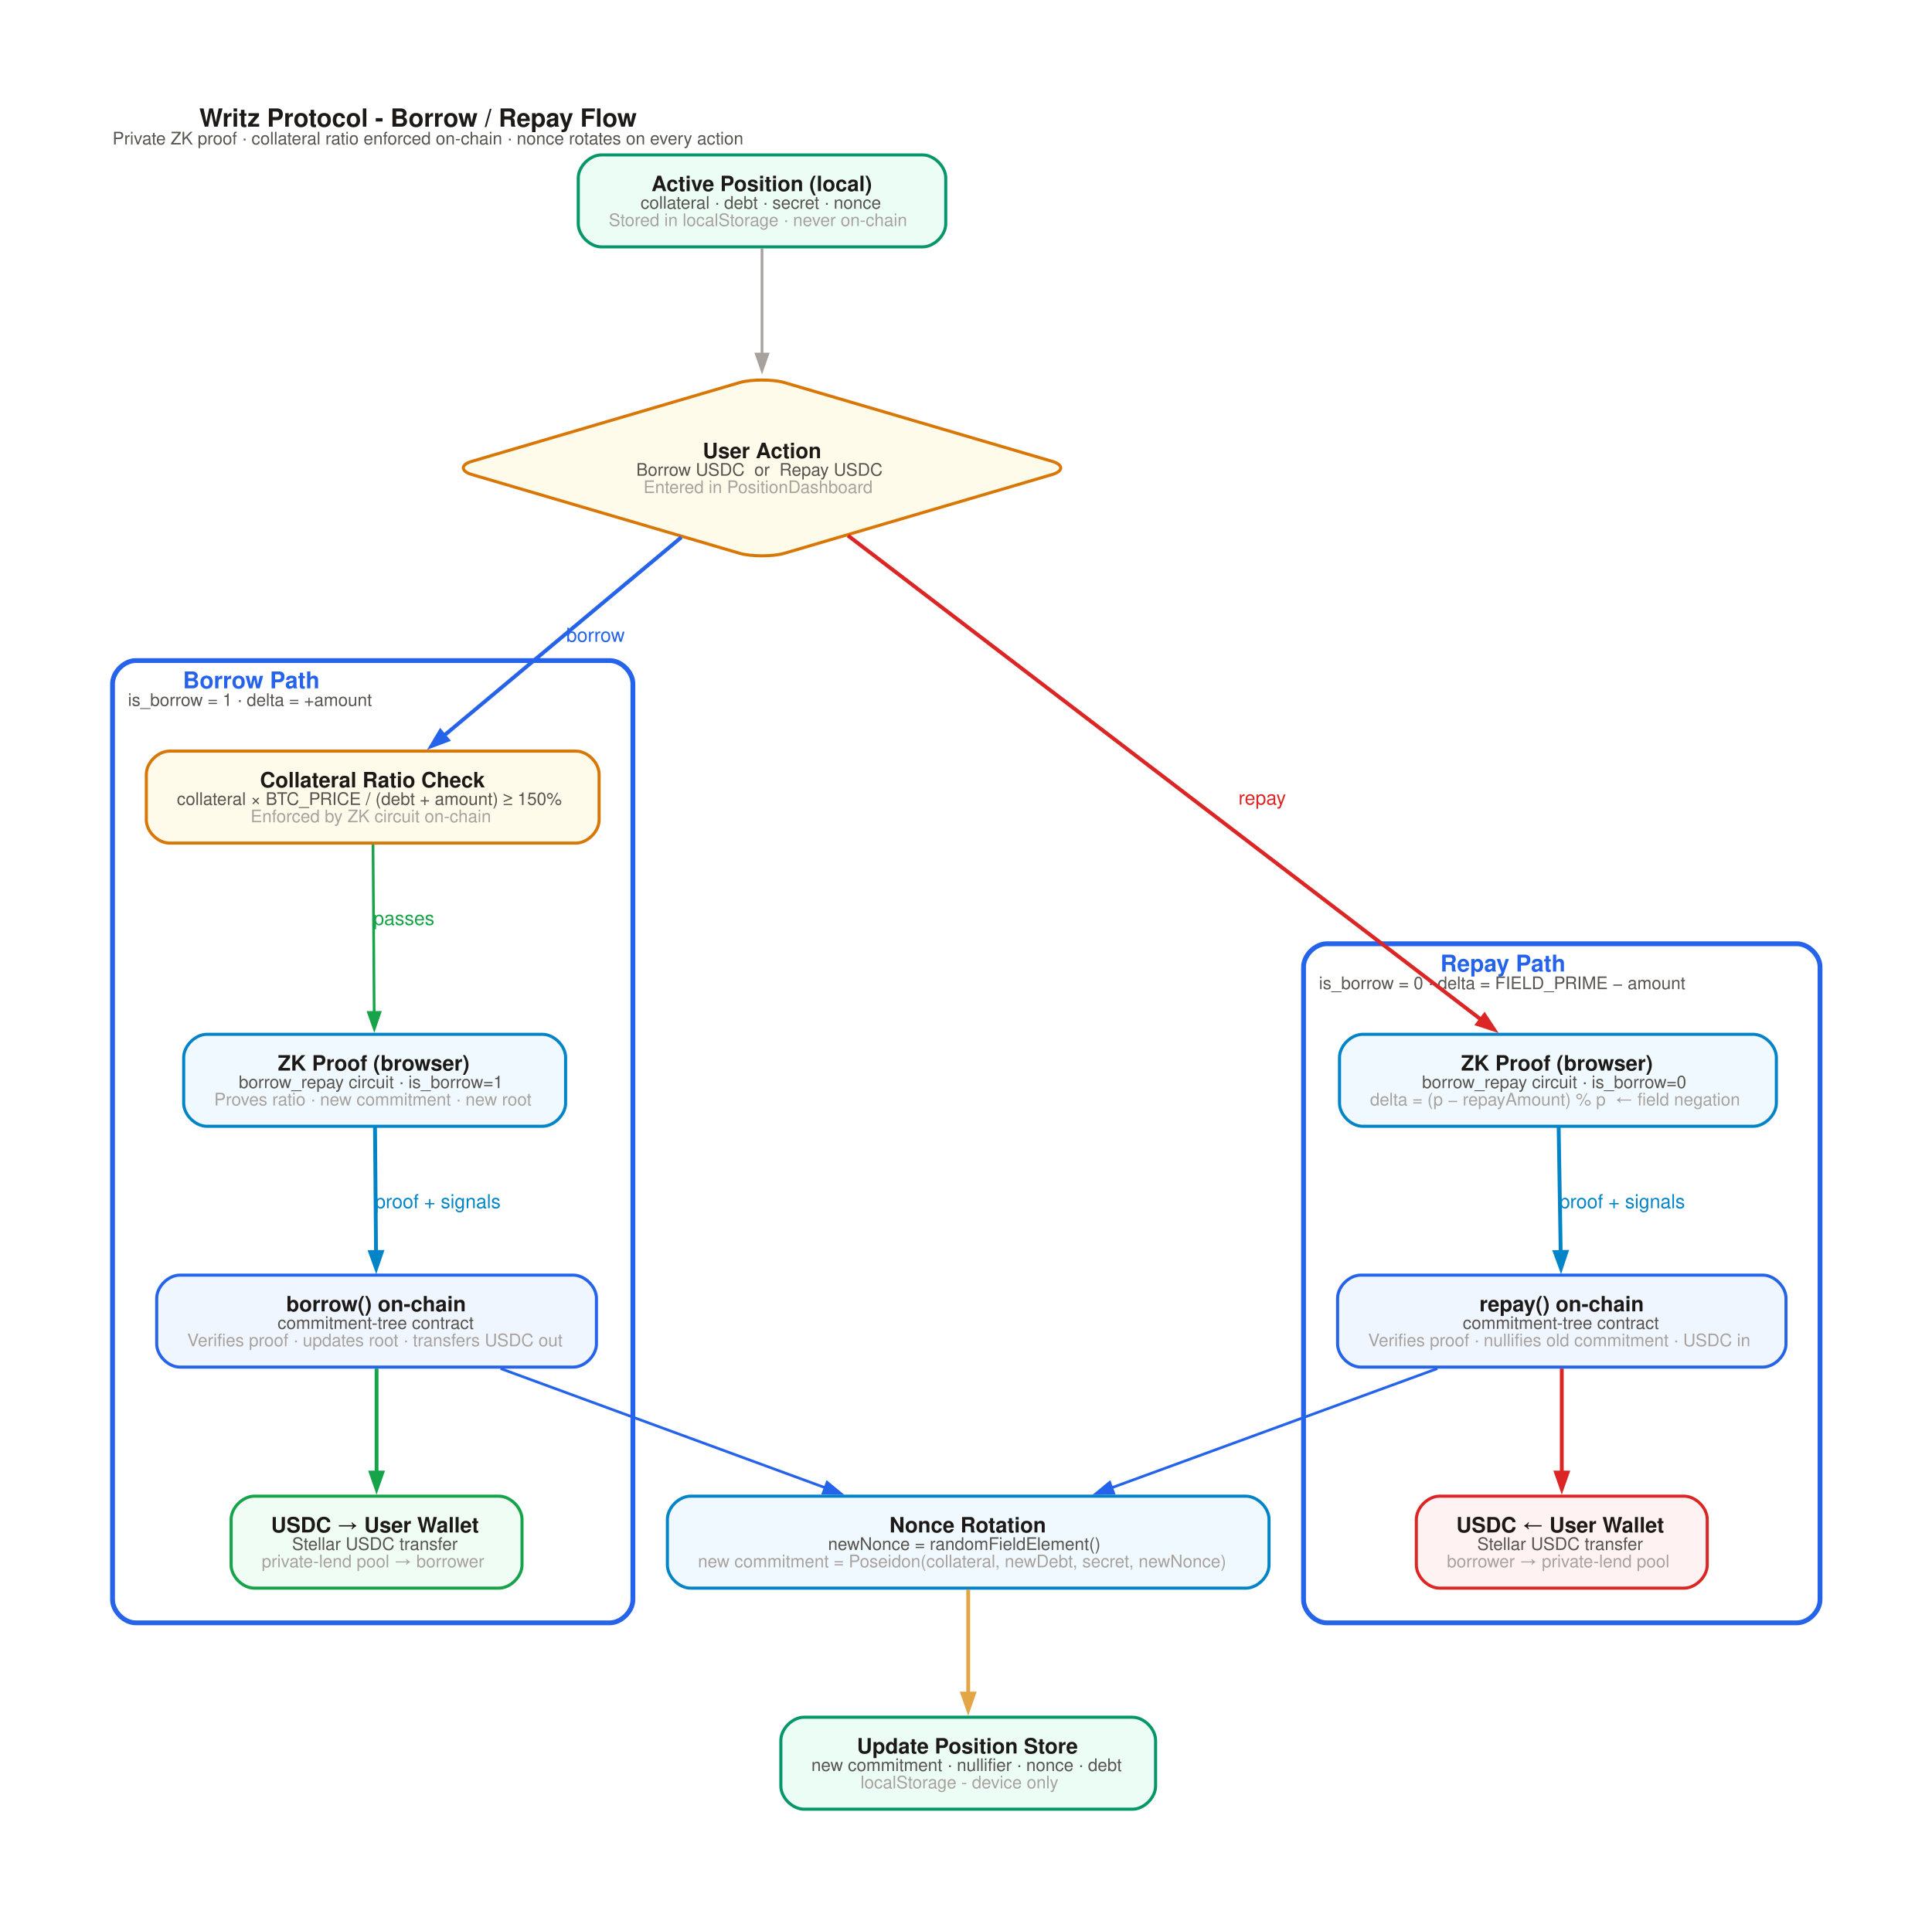
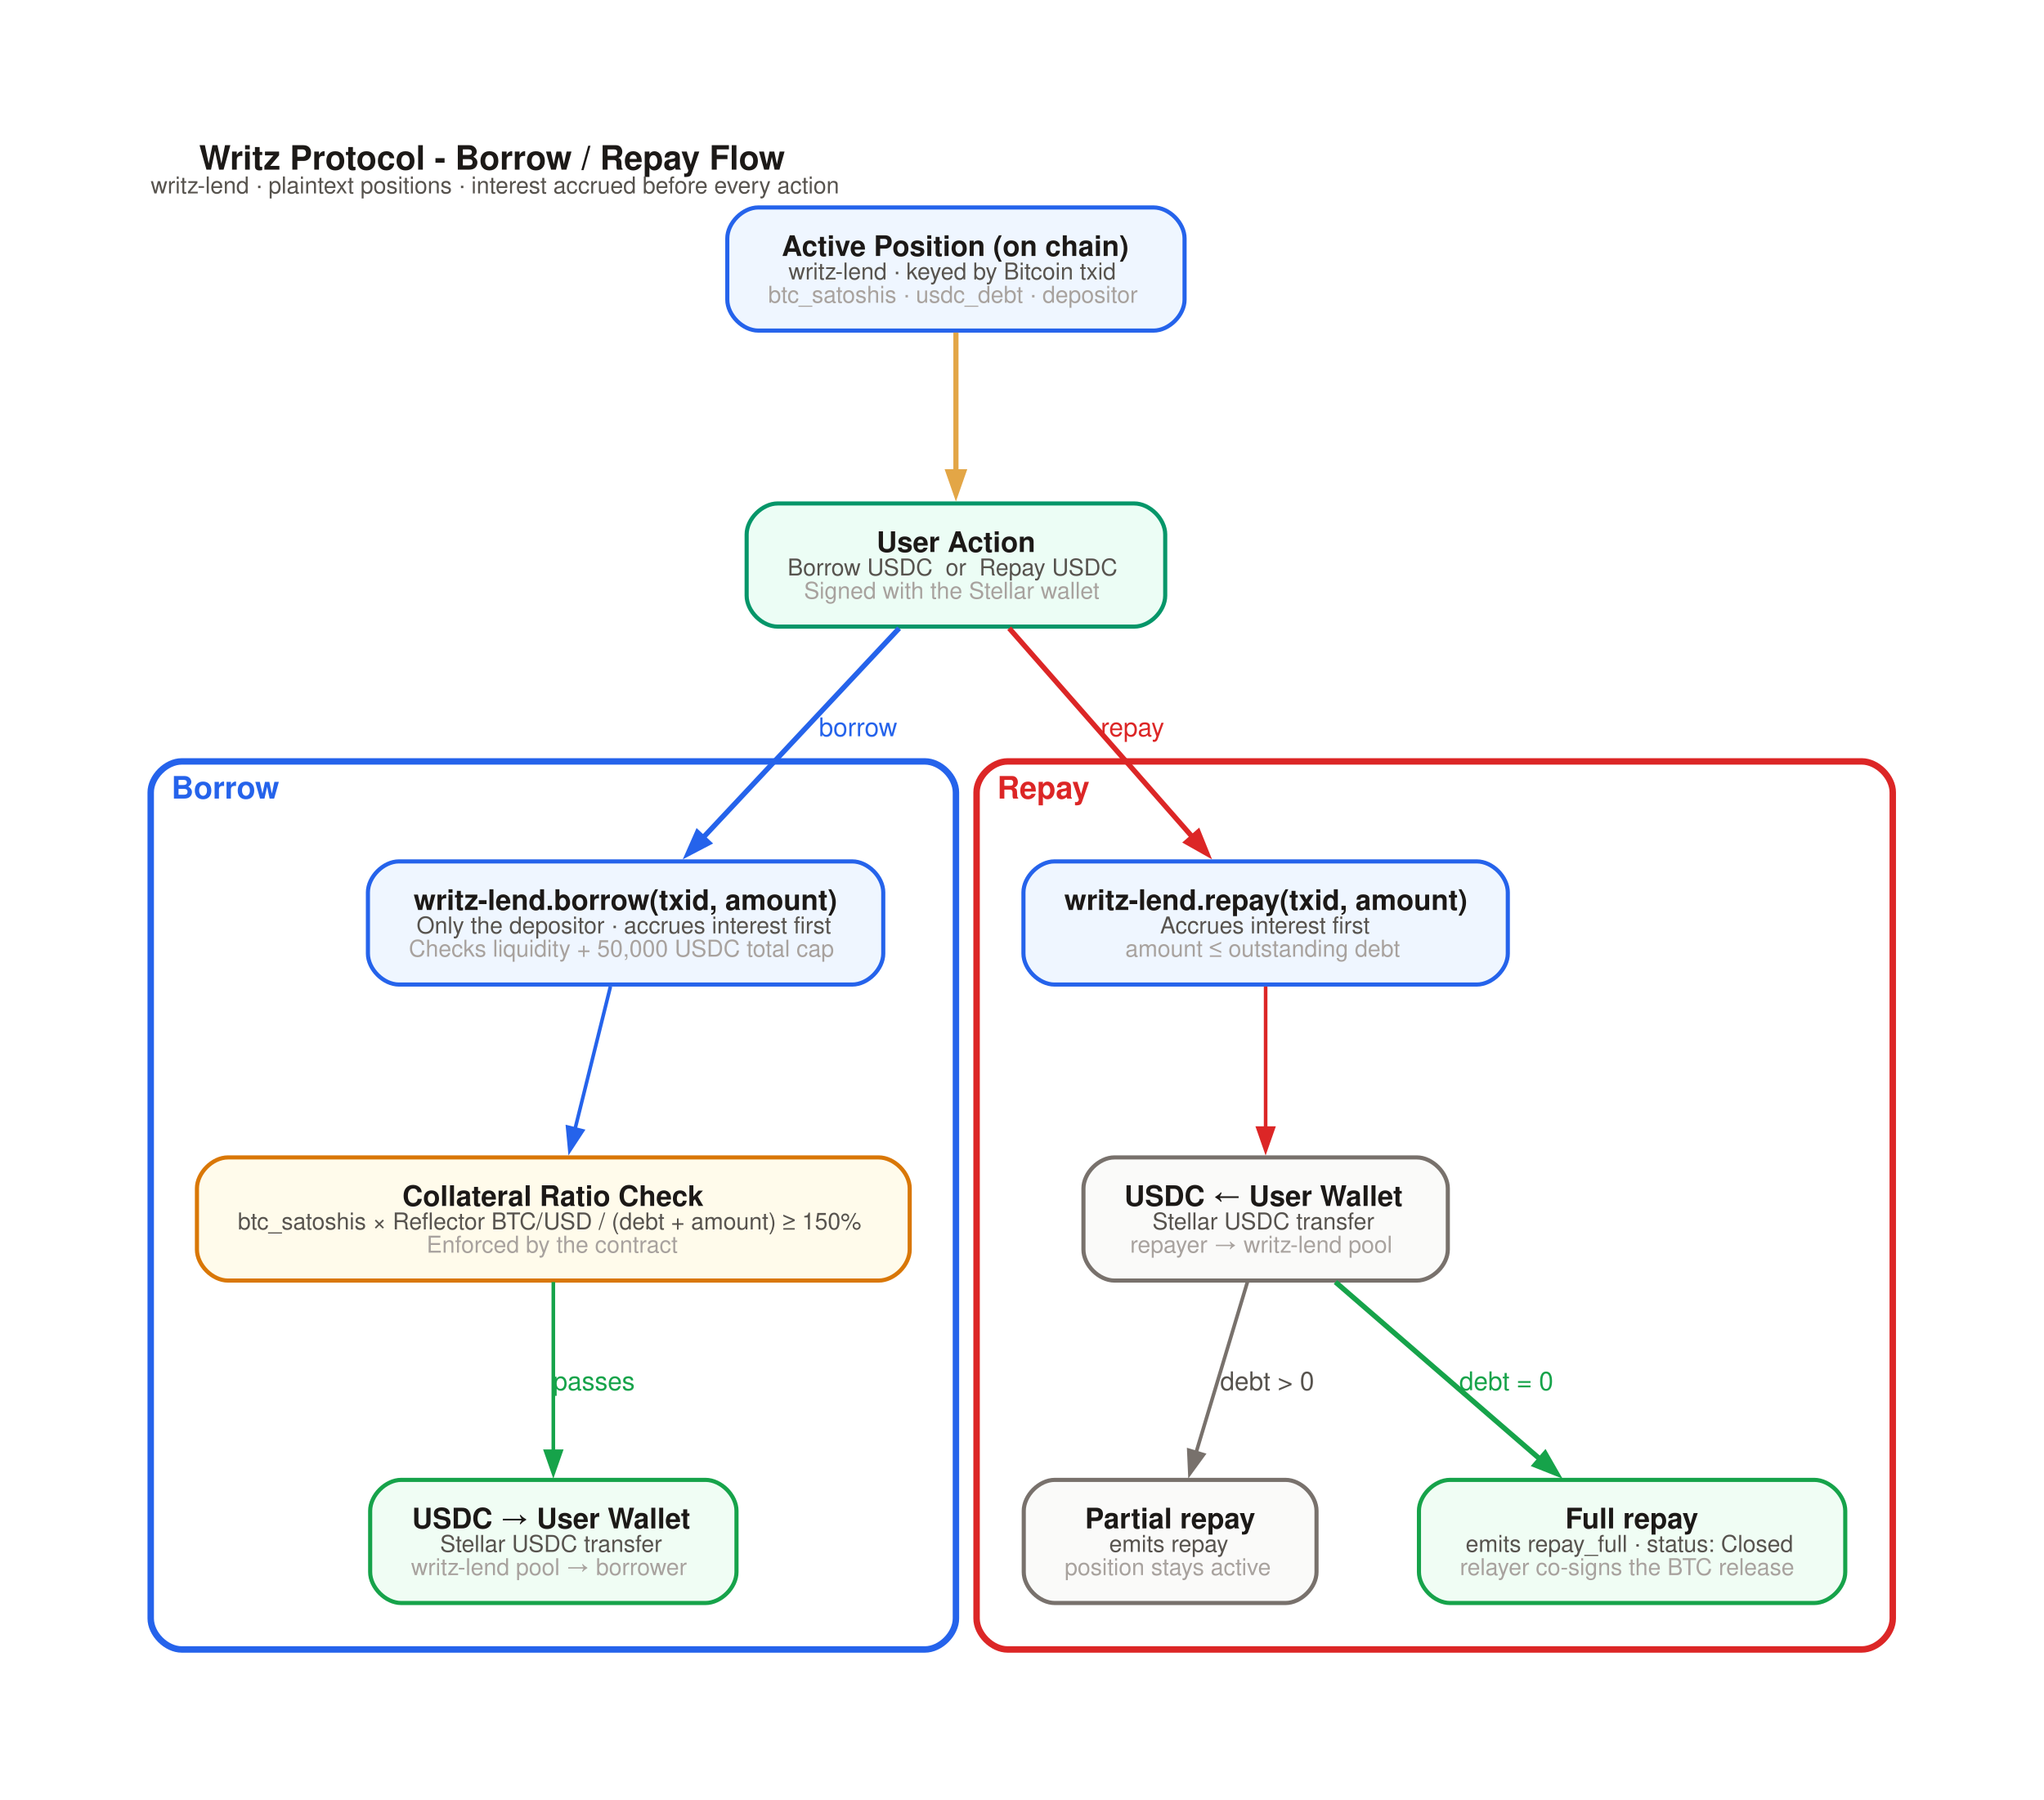
- <svg xmlns="http://www.w3.org/2000/svg" width="1672pt" height="1650pt" viewBox="0.00 0.00 1672.00 1650.00">
-   <g id="graph0" class="graph" transform="scale(1.66783 1.66783) rotate(0) translate(50.4 938.91)">
-     <text xml:space="preserve" text-anchor="start" x="53" y="-873.16" font-family="Helvetica,sans-Serif" font-weight="bold" font-size="13.00" fill="#1c1917">Writz Protocol - Borrow / Repay Flow</text>
-     <text xml:space="preserve" text-anchor="start" x="8" y="-863.96" font-family="Helvetica,sans-Serif" font-size="9.00" fill="#57534e">Private ZK proof · collateral ratio enforced on-chain · nonce rotates on every action</text>
+ <svg xmlns="http://www.w3.org/2000/svg" width="1650pt" height="1453pt" viewBox="0.00 0.00 1650.00 1453.00">
+   <g id="graph0" class="graph" transform="scale(2.08333 2.08333) rotate(0) translate(50.4 647.25)">
+     <text xml:space="preserve" text-anchor="start" x="26.75" y="-581.5" font-family="Helvetica,sans-Serif" font-weight="bold" font-size="13.00" fill="#1c1917">Writz Protocol - Borrow / Repay Flow</text>
+     <text xml:space="preserve" text-anchor="start" x="8" y="-572.3" font-family="Helvetica,sans-Serif" font-size="9.00" fill="#57534e">writz-lend · plaintext positions · interest accrued before every action</text>
    <g id="clust1" class="cluster">
-       <path fill="none" stroke="#2563eb" stroke-width="2.5" d="M20,-96.72C20,-96.72 266,-96.72 266,-96.72 272,-96.72 278,-102.72 278,-108.72 278,-108.72 278,-584.1 278,-584.1 278,-590.1 272,-596.1 266,-596.1 266,-596.1 20,-596.1 20,-596.1 14,-596.1 8,-590.1 8,-584.1 8,-584.1 8,-108.72 8,-108.72 8,-102.72 14,-96.72 20,-96.72" />
-       <text xml:space="preserve" text-anchor="start" x="44.5" y="-581.7" font-family="Helvetica,sans-Serif" font-weight="bold" font-size="12.00" fill="#2563eb">Borrow Path</text>
-       <text xml:space="preserve" text-anchor="start" x="16" y="-572.55" font-family="Helvetica,sans-Serif" font-size="9.00" fill="#57534e">is_borrow = 1 · delta = +amount</text>
+       <path fill="none" stroke="#2563eb" stroke-width="2.5" d="M20,-8C20,-8 308,-8 308,-8 314,-8 320,-14 320,-20 320,-20 320,-340.16 320,-340.16 320,-346.16 314,-352.16 308,-352.16 308,-352.16 20,-352.16 20,-352.16 14,-352.16 8,-346.16 8,-340.16 8,-340.16 8,-20 8,-20 8,-14 14,-8 20,-8" />
+       <text xml:space="preserve" text-anchor="start" x="16" y="-337.76" font-family="Helvetica,sans-Serif" font-weight="bold" font-size="12.00" fill="#2563eb">Borrow</text>
    </g>
    <g id="clust2" class="cluster">
-       <path fill="none" stroke="#2563eb" stroke-width="2.5" d="M638,-96.72C638,-96.72 882,-96.72 882,-96.72 888,-96.72 894,-102.72 894,-108.72 894,-108.72 894,-437.13 894,-437.13 894,-443.13 888,-449.13 882,-449.13 882,-449.13 638,-449.13 638,-449.13 632,-449.13 626,-443.13 626,-437.13 626,-437.13 626,-108.72 626,-108.72 626,-102.72 632,-96.72 638,-96.72" />
-       <text xml:space="preserve" text-anchor="start" x="697" y="-434.73" font-family="Helvetica,sans-Serif" font-weight="bold" font-size="12.00" fill="#2563eb">Repay Path</text>
-       <text xml:space="preserve" text-anchor="start" x="634" y="-425.58" font-family="Helvetica,sans-Serif" font-size="9.00" fill="#57534e">is_borrow = 0 · delta = FIELD_PRIME − amount</text>
+       <path fill="none" stroke="#dc2626" stroke-width="2.5" d="M340,-8C340,-8 671,-8 671,-8 677,-8 683,-14 683,-20 683,-20 683,-340.16 683,-340.16 683,-346.16 677,-352.16 671,-352.16 671,-352.16 340,-352.16 340,-352.16 334,-352.16 328,-346.16 328,-340.16 328,-340.16 328,-20 328,-20 328,-14 334,-8 340,-8" />
+       <text xml:space="preserve" text-anchor="start" x="336" y="-337.76" font-family="Helvetica,sans-Serif" font-weight="bold" font-size="12.00" fill="#dc2626">Repay</text>
    </g>
    <g id="node1" class="node">
-       <path fill="#ecfdf5" stroke="#059669" stroke-width="1.6" d="M428.34,-858.51C428.34,-858.51 261.66,-858.51 261.66,-858.51 255.66,-858.51 249.66,-852.51 249.66,-846.51 249.66,-846.51 249.66,-822.79 249.66,-822.79 249.66,-816.79 255.66,-810.79 261.66,-810.79 261.66,-810.79 428.34,-810.79 428.34,-810.79 434.34,-810.79 440.34,-816.79 440.34,-822.79 440.34,-822.79 440.34,-846.51 440.34,-846.51 440.34,-852.51 434.34,-858.51 428.34,-858.51" />
-       <text xml:space="preserve" text-anchor="start" x="287.62" y="-839.7" font-family="Helvetica,sans-Serif" font-weight="bold" font-size="11.00" fill="#1c1917">Active Position (local)</text>
-       <text xml:space="preserve" text-anchor="start" x="282" y="-830.6" font-family="Helvetica,sans-Serif" font-size="9.00" fill="#57534e">collateral · debt · secret · nonce</text>
-       <text xml:space="preserve" text-anchor="start" x="265.5" y="-821.6" font-family="Helvetica,sans-Serif" font-size="9.00" fill="#a8a29e">Stored in localStorage · never on-chain</text>
+       <path fill="#eff6ff" stroke="#2563eb" stroke-width="1.6" d="M396.59,-566.85C396.59,-566.85 243.41,-566.85 243.41,-566.85 237.41,-566.85 231.41,-560.85 231.41,-554.85 231.41,-554.85 231.41,-531.13 231.41,-531.13 231.41,-525.13 237.41,-519.13 243.41,-519.13 243.41,-519.13 396.59,-519.13 396.59,-519.13 402.59,-519.13 408.59,-525.13 408.59,-531.13 408.59,-531.13 408.59,-554.85 408.59,-554.85 408.59,-560.85 402.59,-566.85 396.59,-566.85" />
+       <text xml:space="preserve" text-anchor="start" x="252.5" y="-548.04" font-family="Helvetica,sans-Serif" font-weight="bold" font-size="11.00" fill="#1c1917">Active Position (on chain)</text>
+       <text xml:space="preserve" text-anchor="start" x="255.12" y="-538.94" font-family="Helvetica,sans-Serif" font-size="9.00" fill="#57534e">writz-lend · keyed by Bitcoin txid</text>
+       <text xml:space="preserve" text-anchor="start" x="247.25" y="-529.94" font-family="Helvetica,sans-Serif" font-size="9.00" fill="#a8a29e">btc_satoshis · usdc_debt · depositor</text>
    </g>
    <g id="node2" class="node">
-       <path fill="#fffbeb" stroke="#d97706" stroke-width="1.6" d="M333.49,-740.4C333.49,-740.4 194.33,-699.46 194.33,-699.46 188.58,-697.76 188.58,-694.38 194.33,-692.68 194.33,-692.68 333.49,-651.74 333.49,-651.74 339.24,-650.04 350.76,-650.04 356.51,-651.74 356.51,-651.74 495.67,-692.68 495.67,-692.68 501.42,-694.38 501.42,-697.76 495.67,-699.46 495.67,-699.46 356.51,-740.4 356.51,-740.4 350.76,-742.1 339.24,-742.1 333.49,-740.4" />
-       <text xml:space="preserve" text-anchor="start" x="314.25" y="-701.12" font-family="Helvetica,sans-Serif" font-weight="bold" font-size="11.00" fill="#1c1917">User Action</text>
-       <text xml:space="preserve" text-anchor="start" x="279.75" y="-692.02" font-family="Helvetica,sans-Serif" font-size="9.00" fill="#57534e">Borrow USDC  or  Repay USDC</text>
-       <text xml:space="preserve" text-anchor="start" x="283.5" y="-683.02" font-family="Helvetica,sans-Serif" font-size="9.00" fill="#a8a29e">Entered in PositionDashboard</text>
+       <path fill="#ecfdf5" stroke="#059669" stroke-width="1.6" d="M389.09,-452.13C389.09,-452.13 250.91,-452.13 250.91,-452.13 244.91,-452.13 238.91,-446.13 238.91,-440.13 238.91,-440.13 238.91,-416.41 238.91,-416.41 238.91,-410.41 244.91,-404.41 250.91,-404.41 250.91,-404.41 389.09,-404.41 389.09,-404.41 395.09,-404.41 401.09,-410.41 401.09,-416.41 401.09,-416.41 401.09,-440.13 401.09,-440.13 401.09,-446.13 395.09,-452.13 389.09,-452.13" />
+       <text xml:space="preserve" text-anchor="start" x="289.25" y="-433.32" font-family="Helvetica,sans-Serif" font-weight="bold" font-size="11.00" fill="#1c1917">User Action</text>
+       <text xml:space="preserve" text-anchor="start" x="254.75" y="-424.22" font-family="Helvetica,sans-Serif" font-size="9.00" fill="#57534e">Borrow USDC  or  Repay USDC</text>
+       <text xml:space="preserve" text-anchor="start" x="261.12" y="-415.22" font-family="Helvetica,sans-Serif" font-size="9.00" fill="#a8a29e">Signed with the Stellar wallet</text>
    </g>
    <g id="edge1" class="edge">
-       <path fill="none" stroke="#a8a29e" stroke-width="1.4" d="M345,-810.17C345,-794.98 345,-774.5 345,-755.14" />
-       <polygon fill="#a8a29e" stroke="#a8a29e" stroke-width="1.4" points="347.98,-755.16 345,-746.66 342.03,-755.16 347.98,-755.16" />
+       <path fill="none" stroke="#e3a646" stroke-width="2" d="M320,-518.36C320,-502.65 320,-481.76 320,-464.15" />
+       <polygon fill="#e3a646" stroke="#e3a646" stroke-width="2" points="322.98,-464.4 320,-455.9 317.03,-464.4 322.98,-464.4" />
    </g>
    <g id="node3" class="node">
-       <path fill="#fffbeb" stroke="#d97706" stroke-width="1.6" d="M248.47,-549.1C248.47,-549.1 37.54,-549.1 37.54,-549.1 31.54,-549.1 25.53,-543.1 25.53,-537.1 25.53,-537.1 25.53,-513.38 25.53,-513.38 25.53,-507.38 31.53,-501.38 37.53,-501.38 37.53,-501.38 248.47,-501.38 248.47,-501.38 254.47,-501.38 260.47,-507.38 260.47,-513.38 260.47,-513.38 260.47,-537.1 260.47,-537.1 260.47,-543.1 254.47,-549.1 248.47,-549.1" />
-       <text xml:space="preserve" text-anchor="start" x="84.5" y="-530.29" font-family="Helvetica,sans-Serif" font-weight="bold" font-size="11.00" fill="#1c1917">Collateral Ratio Check</text>
-       <text xml:space="preserve" text-anchor="start" x="41.38" y="-521.19" font-family="Helvetica,sans-Serif" font-size="9.00" fill="#57534e">collateral × BTC_PRICE / (debt + amount) ≥ 150%</text>
-       <text xml:space="preserve" text-anchor="start" x="79.62" y="-512.19" font-family="Helvetica,sans-Serif" font-size="9.00" fill="#a8a29e">Enforced by ZK circuit on-chain</text>
+       <path fill="#eff6ff" stroke="#2563eb" stroke-width="1.6" d="M279.84,-313.41C279.84,-313.41 104.16,-313.41 104.16,-313.41 98.16,-313.41 92.16,-307.41 92.16,-301.41 92.16,-301.41 92.16,-277.69 92.16,-277.69 92.16,-271.69 98.16,-265.69 104.16,-265.69 104.16,-265.69 279.84,-265.69 279.84,-265.69 285.84,-265.69 291.84,-271.69 291.84,-277.69 291.84,-277.69 291.84,-301.41 291.84,-301.41 291.84,-307.41 285.84,-313.41 279.84,-313.41" />
+       <text xml:space="preserve" text-anchor="start" x="109.88" y="-294.6" font-family="Helvetica,sans-Serif" font-weight="bold" font-size="11.00" fill="#1c1917">writz-lend.borrow(txid, amount)</text>
+       <text xml:space="preserve" text-anchor="start" x="111" y="-285.5" font-family="Helvetica,sans-Serif" font-size="9.00" fill="#57534e">Only the depositor · accrues interest first</text>
+       <text xml:space="preserve" text-anchor="start" x="108" y="-276.5" font-family="Helvetica,sans-Serif" font-size="9.00" fill="#a8a29e">Checks liquidity + 50,000 USDC total cap</text>
    </g>
    <g id="edge2" class="edge">
-       <path fill="none" stroke="#2563eb" stroke-width="2" d="M303.15,-660.09C266.71,-629.64 214.42,-585.93 179.62,-556.85" />
-       <polygon fill="#2563eb" stroke="#2563eb" stroke-width="2" points="181.92,-554.89 173.49,-551.73 178.11,-559.46 181.92,-554.89" />
-       <text xml:space="preserve" text-anchor="middle" x="258.62" y="-605.85" font-family="Helvetica,sans-Serif" font-size="10.00" fill="#2563eb">borrow</text>
+       <path fill="none" stroke="#2563eb" stroke-width="2" d="M298,-403.77C277.02,-381.37 245.28,-347.46 222,-322.59" />
+       <polygon fill="#2563eb" stroke="#2563eb" stroke-width="2" points="224.2,-320.59 216.21,-316.41 219.85,-324.65 224.2,-320.59" />
+       <text xml:space="preserve" text-anchor="middle" x="282.09" y="-361.91" font-family="Helvetica,sans-Serif" font-size="10.00" fill="#2563eb">borrow</text>
+     </g>
+     <g id="node6" class="node">
+       <path fill="#eff6ff" stroke="#2563eb" stroke-width="1.6" d="M521.84,-313.41C521.84,-313.41 358.16,-313.41 358.16,-313.41 352.16,-313.41 346.16,-307.41 346.16,-301.41 346.16,-301.41 346.16,-277.69 346.16,-277.69 346.16,-271.69 352.16,-265.69 358.16,-265.69 358.16,-265.69 521.84,-265.69 521.84,-265.69 527.84,-265.69 533.84,-271.69 533.84,-277.69 533.84,-277.69 533.84,-301.41 533.84,-301.41 533.84,-307.41 527.84,-313.41 521.84,-313.41" />
+       <text xml:space="preserve" text-anchor="start" x="362" y="-294.6" font-family="Helvetica,sans-Serif" font-weight="bold" font-size="11.00" fill="#1c1917">writz-lend.repay(txid, amount)</text>
+       <text xml:space="preserve" text-anchor="start" x="399.12" y="-285.5" font-family="Helvetica,sans-Serif" font-size="9.00" fill="#57534e">Accrues interest first</text>
+       <text xml:space="preserve" text-anchor="start" x="385.62" y="-276.5" font-family="Helvetica,sans-Serif" font-size="9.00" fill="#a8a29e">amount ≤ outstanding debt</text>
+     </g>
+     <g id="edge3" class="edge">
+       <path fill="none" stroke="#dc2626" stroke-width="2" d="M340.63,-403.77C360.29,-381.37 390.05,-347.46 411.88,-322.59" />
+       <polygon fill="#dc2626" stroke="#dc2626" stroke-width="2" points="413.87,-324.83 417.24,-316.48 409.4,-320.9 413.87,-324.83" />
+       <text xml:space="preserve" text-anchor="middle" x="388.4" y="-361.91" font-family="Helvetica,sans-Serif" font-size="10.00" fill="#dc2626">repay</text>
+     </g>
+     <g id="node4" class="node">
+       <path fill="#fffbeb" stroke="#d97706" stroke-width="1.6" d="M290.09,-198.69C290.09,-198.69 37.91,-198.69 37.91,-198.69 31.91,-198.69 25.91,-192.69 25.91,-186.69 25.91,-186.69 25.91,-162.97 25.91,-162.97 25.91,-156.97 31.91,-150.97 37.91,-150.97 37.91,-150.97 290.09,-150.97 290.09,-150.97 296.09,-150.97 302.09,-156.97 302.09,-162.97 302.09,-162.97 302.09,-186.69 302.09,-186.69 302.09,-192.69 296.09,-198.69 290.09,-198.69" />
+       <text xml:space="preserve" text-anchor="start" x="105.5" y="-179.88" font-family="Helvetica,sans-Serif" font-weight="bold" font-size="11.00" fill="#1c1917">Collateral Ratio Check</text>
+       <text xml:space="preserve" text-anchor="start" x="41.75" y="-170.78" font-family="Helvetica,sans-Serif" font-size="9.00" fill="#57534e">btc_satoshis × Reflector BTC/USD / (debt + amount) ≥ 150%</text>
+       <text xml:space="preserve" text-anchor="start" x="114.88" y="-161.78" font-family="Helvetica,sans-Serif" font-size="9.00" fill="#a8a29e">Enforced by the contract</text>
+     </g>
+     <g id="edge4" class="edge">
+       <path fill="none" stroke="#2563eb" stroke-width="1.4" d="M186.13,-264.92C182.15,-248.91 176.84,-227.52 172.41,-209.7" />
+       <polygon fill="#2563eb" stroke="#2563eb" stroke-width="1.4" points="175.31,-209.02 170.37,-201.49 169.53,-210.45 175.31,-209.02" />
+     </g>
+     <g id="node5" class="node">
+       <path fill="#f0fdf4" stroke="#16a34a" stroke-width="1.6" d="M222.97,-73.72C222.97,-73.72 105.03,-73.72 105.03,-73.72 99.03,-73.72 93.03,-67.72 93.03,-61.72 93.03,-61.72 93.03,-38 93.03,-38 93.03,-32 99.03,-26 105.03,-26 105.03,-26 222.97,-26 222.97,-26 228.97,-26 234.97,-32 234.97,-38 234.97,-38 234.97,-61.72 234.97,-61.72 234.97,-67.72 228.97,-73.72 222.97,-73.72" />
+       <text xml:space="preserve" text-anchor="start" x="109.25" y="-54.91" font-family="Helvetica,sans-Serif" font-weight="bold" font-size="11.00" fill="#1c1917">USDC → User Wallet</text>
+       <text xml:space="preserve" text-anchor="start" x="120.12" y="-45.81" font-family="Helvetica,sans-Serif" font-size="9.00" fill="#57534e">Stellar USDC transfer</text>
+       <text xml:space="preserve" text-anchor="start" x="108.88" y="-36.81" font-family="Helvetica,sans-Serif" font-size="9.00" fill="#a8a29e">writz-lend pool → borrower</text>
+     </g>
+     <g id="edge5" class="edge">
+       <path fill="none" stroke="#16a34a" stroke-width="1.4" d="M164,-150.41C164,-131.78 164,-105.46 164,-84.56" />
+       <polygon fill="#16a34a" stroke="#16a34a" stroke-width="1.4" points="166.98,-84.81 164,-76.31 161.03,-84.81 166.98,-84.81" />
+       <text xml:space="preserve" text-anchor="middle" x="179.75" y="-108.47" font-family="Helvetica,sans-Serif" font-size="10.00" fill="#16a34a">passes</text>
    </g>
    <g id="node7" class="node">
-       <path fill="#f0f9ff" stroke="#0284c7" stroke-width="1.6" d="M859.34,-402.13C859.34,-402.13 656.66,-402.13 656.66,-402.13 650.66,-402.13 644.66,-396.13 644.66,-390.13 644.66,-390.13 644.66,-366.41 644.66,-366.41 644.66,-360.41 650.66,-354.41 656.66,-354.41 656.66,-354.41 859.34,-354.41 859.34,-354.41 865.34,-354.41 871.34,-360.41 871.34,-366.41 871.34,-366.41 871.34,-390.13 871.34,-390.13 871.34,-396.13 865.34,-402.13 859.34,-402.13" />
-       <text xml:space="preserve" text-anchor="start" x="707.75" y="-383.32" font-family="Helvetica,sans-Serif" font-weight="bold" font-size="11.00" fill="#1c1917">ZK Proof (browser)</text>
-       <text xml:space="preserve" text-anchor="start" x="687.5" y="-374.22" font-family="Helvetica,sans-Serif" font-size="9.00" fill="#57534e">borrow_repay circuit · is_borrow=0</text>
-       <text xml:space="preserve" text-anchor="start" x="660.5" y="-365.22" font-family="Helvetica,sans-Serif" font-size="9.00" fill="#a8a29e">delta = (p − repayAmount) % p  ← field negation</text>
-     </g>
-     <g id="edge3" class="edge">
-       <path fill="none" stroke="#dc2626" stroke-width="2" d="M389.59,-660.97C470.67,-598.98 640.97,-468.75 718.3,-409.63" />
-       <polygon fill="#dc2626" stroke="#dc2626" stroke-width="2" points="719.91,-412.14 724.85,-404.62 716.29,-407.42 719.91,-412.14" />
-       <text xml:space="preserve" text-anchor="middle" x="604.56" y="-521.37" font-family="Helvetica,sans-Serif" font-size="10.00" fill="#dc2626">repay</text>
-     </g>
-     <g id="node4" class="node">
-       <path fill="#f0f9ff" stroke="#0284c7" stroke-width="1.6" d="M231.09,-402.13C231.09,-402.13 56.91,-402.13 56.91,-402.13 50.91,-402.13 44.91,-396.13 44.91,-390.13 44.91,-390.13 44.91,-366.41 44.91,-366.41 44.91,-360.41 50.91,-354.41 56.91,-354.41 56.91,-354.41 231.09,-354.41 231.09,-354.41 237.09,-354.41 243.09,-360.41 243.09,-366.41 243.09,-366.41 243.09,-390.13 243.09,-390.13 243.09,-396.13 237.09,-402.13 231.09,-402.13" />
-       <text xml:space="preserve" text-anchor="start" x="93.75" y="-383.32" font-family="Helvetica,sans-Serif" font-weight="bold" font-size="11.00" fill="#1c1917">ZK Proof (browser)</text>
-       <text xml:space="preserve" text-anchor="start" x="73.5" y="-374.22" font-family="Helvetica,sans-Serif" font-size="9.00" fill="#57534e">borrow_repay circuit · is_borrow=1</text>
-       <text xml:space="preserve" text-anchor="start" x="60.75" y="-365.22" font-family="Helvetica,sans-Serif" font-size="9.00" fill="#a8a29e">Proves ratio · new commitment · new root</text>
-     </g>
-     <g id="edge4" class="edge">
-       <path fill="none" stroke="#16a34a" stroke-width="1.4" d="M143.16,-500.63C143.33,-476.93 143.58,-440.2 143.76,-413.35" />
-       <polygon fill="#16a34a" stroke="#16a34a" stroke-width="1.4" points="146.74,-413.51 143.82,-404.99 140.79,-413.47 146.74,-413.51" />
-       <text xml:space="preserve" text-anchor="middle" x="159.19" y="-458.88" font-family="Helvetica,sans-Serif" font-size="10.00" fill="#16a34a">passes</text>
-     </g>
-     <g id="node5" class="node">
-       <path fill="#eff6ff" stroke="#2563eb" stroke-width="1.6" d="M247.09,-277.16C247.09,-277.16 42.91,-277.16 42.91,-277.16 36.91,-277.16 30.91,-271.16 30.91,-265.16 30.91,-265.16 30.91,-241.44 30.91,-241.44 30.91,-235.44 36.91,-229.44 42.91,-229.44 42.91,-229.44 247.09,-229.44 247.09,-229.44 253.09,-229.44 259.09,-235.44 259.09,-241.44 259.09,-241.44 259.09,-265.16 259.09,-265.16 259.09,-271.16 253.09,-277.16 247.09,-277.16" />
-       <text xml:space="preserve" text-anchor="start" x="98.12" y="-258.35" font-family="Helvetica,sans-Serif" font-weight="bold" font-size="11.00" fill="#1c1917">borrow() on-chain</text>
-       <text xml:space="preserve" text-anchor="start" x="93.62" y="-249.25" font-family="Helvetica,sans-Serif" font-size="9.00" fill="#57534e">commitment-tree contract</text>
-       <text xml:space="preserve" text-anchor="start" x="46.75" y="-240.25" font-family="Helvetica,sans-Serif" font-size="9.00" fill="#a8a29e">Verifies proof · updates root · transfers USDC out</text>
-     </g>
-     <g id="edge5" class="edge">
-       <path fill="none" stroke="#0284c7" stroke-width="2" d="M144.19,-353.85C144.34,-335.56 144.55,-309.86 144.72,-289.15" />
-       <polygon fill="#0284c7" stroke="#0284c7" stroke-width="2" points="147.69,-289.18 144.79,-280.66 141.74,-289.13 147.69,-289.18" />
-       <text xml:space="preserve" text-anchor="middle" x="176.78" y="-311.91" font-family="Helvetica,sans-Serif" font-size="10.00" fill="#0284c7">proof + signals</text>
-     </g>
-     <g id="node6" class="node">
-       <path fill="#f0fdf4" stroke="#16a34a" stroke-width="1.6" d="M208.47,-162.44C208.47,-162.44 81.53,-162.44 81.53,-162.44 75.53,-162.44 69.53,-156.44 69.53,-150.44 69.53,-150.44 69.53,-126.72 69.53,-126.72 69.53,-120.72 75.53,-114.72 81.53,-114.72 81.53,-114.72 208.47,-114.72 208.47,-114.72 214.47,-114.72 220.47,-120.72 220.47,-126.72 220.47,-126.72 220.47,-150.44 220.47,-150.44 220.47,-156.44 214.47,-162.44 208.47,-162.44" />
-       <text xml:space="preserve" text-anchor="start" x="90.25" y="-143.63" font-family="Helvetica,sans-Serif" font-weight="bold" font-size="11.00" fill="#1c1917">USDC → User Wallet</text>
-       <text xml:space="preserve" text-anchor="start" x="101.12" y="-134.53" font-family="Helvetica,sans-Serif" font-size="9.00" fill="#57534e">Stellar USDC transfer</text>
-       <text xml:space="preserve" text-anchor="start" x="85.38" y="-125.53" font-family="Helvetica,sans-Serif" font-size="9.00" fill="#a8a29e">private-lend pool → borrower</text>
+       <path fill="#fafaf9" stroke="#78716c" stroke-width="1.6" d="M498.59,-198.69C498.59,-198.69 381.41,-198.69 381.41,-198.69 375.41,-198.69 369.41,-192.69 369.41,-186.69 369.41,-186.69 369.41,-162.97 369.41,-162.97 369.41,-156.97 375.41,-150.97 381.41,-150.97 381.41,-150.97 498.59,-150.97 498.59,-150.97 504.59,-150.97 510.59,-156.97 510.59,-162.97 510.59,-162.97 510.59,-186.69 510.59,-186.69 510.59,-192.69 504.59,-198.69 498.59,-198.69" />
+       <text xml:space="preserve" text-anchor="start" x="385.25" y="-179.88" font-family="Helvetica,sans-Serif" font-weight="bold" font-size="11.00" fill="#1c1917">USDC ← User Wallet</text>
+       <text xml:space="preserve" text-anchor="start" x="396.12" y="-170.78" font-family="Helvetica,sans-Serif" font-size="9.00" fill="#57534e">Stellar USDC transfer</text>
+       <text xml:space="preserve" text-anchor="start" x="387.5" y="-161.78" font-family="Helvetica,sans-Serif" font-size="9.00" fill="#a8a29e">repayer → writz-lend pool</text>
    </g>
    <g id="edge6" class="edge">
-       <path fill="none" stroke="#16a34a" stroke-width="2" d="M145,-228.67C145,-212.96 145,-192.07 145,-174.46" />
-       <polygon fill="#16a34a" stroke="#16a34a" stroke-width="2" points="147.98,-174.71 145,-166.21 142.03,-174.71 147.98,-174.71" />
+       <path fill="none" stroke="#dc2626" stroke-width="1.4" d="M440,-264.92C440,-248.99 440,-227.72 440,-209.96" />
+       <polygon fill="#dc2626" stroke="#dc2626" stroke-width="1.4" points="442.98,-210.05 440,-201.55 437.03,-210.05 442.98,-210.05" />
    </g>
-     <g id="node10" class="node">
-       <path fill="#f0f9ff" stroke="#0284c7" stroke-width="1.6" d="M596.09,-162.44C596.09,-162.44 307.91,-162.44 307.91,-162.44 301.91,-162.44 295.91,-156.44 295.91,-150.44 295.91,-150.44 295.91,-126.72 295.91,-126.72 295.91,-120.72 301.91,-114.72 307.91,-114.72 307.91,-114.72 596.09,-114.72 596.09,-114.72 602.09,-114.72 608.09,-120.72 608.09,-126.72 608.09,-126.72 608.09,-150.44 608.09,-150.44 608.09,-156.44 602.09,-162.44 596.09,-162.44" />
-       <text xml:space="preserve" text-anchor="start" x="411.12" y="-143.63" font-family="Helvetica,sans-Serif" font-weight="bold" font-size="11.00" fill="#1c1917">Nonce Rotation</text>
-       <text xml:space="preserve" text-anchor="start" x="379.25" y="-134.53" font-family="Helvetica,sans-Serif" font-size="9.00" fill="#57534e">newNonce = randomFieldElement()</text>
-       <text xml:space="preserve" text-anchor="start" x="311.75" y="-125.53" font-family="Helvetica,sans-Serif" font-size="9.00" fill="#a8a29e">new commitment = Poseidon(collateral, newDebt, secret, newNonce)</text>
+     <g id="node8" class="node">
+       <path fill="#fafaf9" stroke="#78716c" stroke-width="1.6" d="M447.72,-73.72C447.72,-73.72 358.28,-73.72 358.28,-73.72 352.28,-73.72 346.28,-67.72 346.28,-61.72 346.28,-61.72 346.28,-38 346.28,-38 346.28,-32 352.28,-26 358.28,-26 358.28,-26 447.72,-26 447.72,-26 453.72,-26 459.72,-32 459.72,-38 459.72,-38 459.72,-61.72 459.72,-61.72 459.72,-67.72 453.72,-73.72 447.72,-73.72" />
+       <text xml:space="preserve" text-anchor="start" x="370" y="-54.91" font-family="Helvetica,sans-Serif" font-weight="bold" font-size="11.00" fill="#1c1917">Partial repay</text>
+       <text xml:space="preserve" text-anchor="start" x="379.38" y="-45.81" font-family="Helvetica,sans-Serif" font-size="9.00" fill="#57534e">emits repay</text>
+       <text xml:space="preserve" text-anchor="start" x="362.12" y="-36.81" font-family="Helvetica,sans-Serif" font-size="9.00" fill="#a8a29e">position stays active</text>
    </g>
    <g id="edge7" class="edge">
-       <path fill="none" stroke="#2563eb" stroke-width="1.4" d="M209.36,-228.67C258.58,-210.6 326.52,-185.65 377.99,-166.75" />
-       <polygon fill="#2563eb" stroke="#2563eb" stroke-width="1.4" points="378.78,-169.63 385.74,-163.91 376.73,-164.05 378.78,-169.63" />
+       <path fill="none" stroke="#78716c" stroke-width="1.4" d="M432.95,-150.41C427.32,-131.69 419.35,-105.21 413.05,-84.27" />
+       <polygon fill="#78716c" stroke="#78716c" stroke-width="1.4" points="415.93,-83.5 410.63,-76.22 410.23,-85.22 415.93,-83.5" />
+       <text xml:space="preserve" text-anchor="middle" x="440.61" y="-108.47" font-family="Helvetica,sans-Serif" font-size="10.00" fill="#57534e">debt &gt; 0</text>
    </g>
-     <g id="node8" class="node">
-       <path fill="#eff6ff" stroke="#2563eb" stroke-width="1.6" d="M864.34,-277.16C864.34,-277.16 655.66,-277.16 655.66,-277.16 649.66,-277.16 643.66,-271.16 643.66,-265.16 643.66,-265.16 643.66,-241.44 643.66,-241.44 643.66,-235.44 649.66,-229.44 655.66,-229.44 655.66,-229.44 864.34,-229.44 864.34,-229.44 870.34,-229.44 876.34,-235.44 876.34,-241.44 876.34,-241.44 876.34,-265.16 876.34,-265.16 876.34,-271.16 870.34,-277.16 864.34,-277.16" />
-       <text xml:space="preserve" text-anchor="start" x="717.25" y="-258.35" font-family="Helvetica,sans-Serif" font-weight="bold" font-size="11.00" fill="#1c1917">repay() on-chain</text>
-       <text xml:space="preserve" text-anchor="start" x="708.62" y="-249.25" font-family="Helvetica,sans-Serif" font-size="9.00" fill="#57534e">commitment-tree contract</text>
-       <text xml:space="preserve" text-anchor="start" x="659.5" y="-240.25" font-family="Helvetica,sans-Serif" font-size="9.00" fill="#a8a29e">Verifies proof · nullifies old commitment · USDC in</text>
+     <g id="node9" class="node">
+       <path fill="#f0fdf4" stroke="#16a34a" stroke-width="1.6" d="M652.59,-73.72C652.59,-73.72 511.41,-73.72 511.41,-73.72 505.41,-73.72 499.41,-67.72 499.41,-61.72 499.41,-61.72 499.41,-38 499.41,-38 499.41,-32 505.41,-26 511.41,-26 511.41,-26 652.59,-26 652.59,-26 658.59,-26 664.59,-32 664.59,-38 664.59,-38 664.59,-61.72 664.59,-61.72 664.59,-67.72 658.59,-73.72 652.59,-73.72" />
+       <text xml:space="preserve" text-anchor="start" x="556.12" y="-54.91" font-family="Helvetica,sans-Serif" font-weight="bold" font-size="11.00" fill="#1c1917">Full repay</text>
+       <text xml:space="preserve" text-anchor="start" x="517.5" y="-45.81" font-family="Helvetica,sans-Serif" font-size="9.00" fill="#57534e">emits repay_full · status: Closed</text>
+       <text xml:space="preserve" text-anchor="start" x="515.25" y="-36.81" font-family="Helvetica,sans-Serif" font-size="9.00" fill="#a8a29e">relayer co-signs the BTC release</text>
    </g>
    <g id="edge8" class="edge">
-       <path fill="none" stroke="#0284c7" stroke-width="2" d="M758.38,-353.85C758.68,-335.56 759.1,-309.86 759.43,-289.15" />
-       <polygon fill="#0284c7" stroke="#0284c7" stroke-width="2" points="762.41,-289.21 759.57,-280.66 756.46,-289.11 762.41,-289.21" />
-       <text xml:space="preserve" text-anchor="middle" x="791.31" y="-311.91" font-family="Helvetica,sans-Serif" font-size="10.00" fill="#0284c7">proof + signals</text>
-     </g>
-     <g id="node9" class="node">
-       <path fill="#fef2f2" stroke="#dc2626" stroke-width="1.6" d="M823.47,-162.44C823.47,-162.44 696.53,-162.44 696.53,-162.44 690.53,-162.44 684.53,-156.44 684.53,-150.44 684.53,-150.44 684.53,-126.72 684.53,-126.72 684.53,-120.72 690.53,-114.72 696.53,-114.72 696.53,-114.72 823.47,-114.72 823.47,-114.72 829.47,-114.72 835.47,-120.72 835.47,-126.72 835.47,-126.72 835.47,-150.44 835.47,-150.44 835.47,-156.44 829.47,-162.44 823.47,-162.44" />
-       <text xml:space="preserve" text-anchor="start" x="705.25" y="-143.63" font-family="Helvetica,sans-Serif" font-weight="bold" font-size="11.00" fill="#1c1917">USDC ← User Wallet</text>
-       <text xml:space="preserve" text-anchor="start" x="716.12" y="-134.53" font-family="Helvetica,sans-Serif" font-size="9.00" fill="#57534e">Stellar USDC transfer</text>
-       <text xml:space="preserve" text-anchor="start" x="700.38" y="-125.53" font-family="Helvetica,sans-Serif" font-size="9.00" fill="#a8a29e">borrower → private-lend pool</text>
-     </g>
-     <g id="edge9" class="edge">
-       <path fill="none" stroke="#dc2626" stroke-width="2" d="M760,-228.67C760,-212.96 760,-192.07 760,-174.46" />
-       <polygon fill="#dc2626" stroke="#dc2626" stroke-width="2" points="762.98,-174.71 760,-166.21 757.03,-174.71 762.98,-174.71" />
-     </g>
-     <g id="edge10" class="edge">
-       <path fill="none" stroke="#2563eb" stroke-width="1.4" d="M695.43,-228.67C646.05,-210.6 577.89,-185.65 526.25,-166.75" />
-       <polygon fill="#2563eb" stroke="#2563eb" stroke-width="1.4" points="527.48,-164.03 518.47,-163.91 525.43,-169.62 527.48,-164.03" />
-     </g>
-     <g id="node11" class="node">
-       <path fill="#ecfdf5" stroke="#059669" stroke-width="1.6" d="M537.22,-47.72C537.22,-47.72 366.78,-47.72 366.78,-47.72 360.78,-47.72 354.78,-41.72 354.78,-35.72 354.78,-35.72 354.78,-12 354.78,-12 354.78,-6 360.78,0 366.78,0 366.78,0 537.22,0 537.22,0 543.22,0 549.22,-6 549.22,-12 549.22,-12 549.22,-35.72 549.22,-35.72 549.22,-41.72 543.22,-47.72 537.22,-47.72" />
-       <text xml:space="preserve" text-anchor="start" x="394.25" y="-28.91" font-family="Helvetica,sans-Serif" font-weight="bold" font-size="11.00" fill="#1c1917">Update Position Store</text>
-       <text xml:space="preserve" text-anchor="start" x="370.62" y="-19.81" font-family="Helvetica,sans-Serif" font-size="9.00" fill="#57534e">new commitment · nullifier · nonce · debt</text>
-       <text xml:space="preserve" text-anchor="start" x="396.12" y="-10.81" font-family="Helvetica,sans-Serif" font-size="9.00" fill="#a8a29e">localStorage - device only</text>
-     </g>
-     <g id="edge11" class="edge">
-       <path fill="none" stroke="#e3a646" stroke-width="2" d="M452,-113.95C452,-98.24 452,-77.35 452,-59.74" />
-       <polygon fill="#e3a646" stroke="#e3a646" stroke-width="2" points="454.98,-59.99 452,-51.49 449.03,-59.99 454.98,-59.99" />
+       <path fill="none" stroke="#16a34a" stroke-width="2" d="M467.04,-150.41C489.55,-130.92 521.76,-103.02 546.37,-81.72" />
+       <polygon fill="#16a34a" stroke="#16a34a" stroke-width="2" points="548.29,-83.99 552.77,-76.17 544.4,-79.49 548.29,-83.99" />
+       <text xml:space="preserve" text-anchor="middle" x="533.26" y="-108.47" font-family="Helvetica,sans-Serif" font-size="10.00" fill="#16a34a">debt = 0</text>
    </g>
  </g>
</svg>
